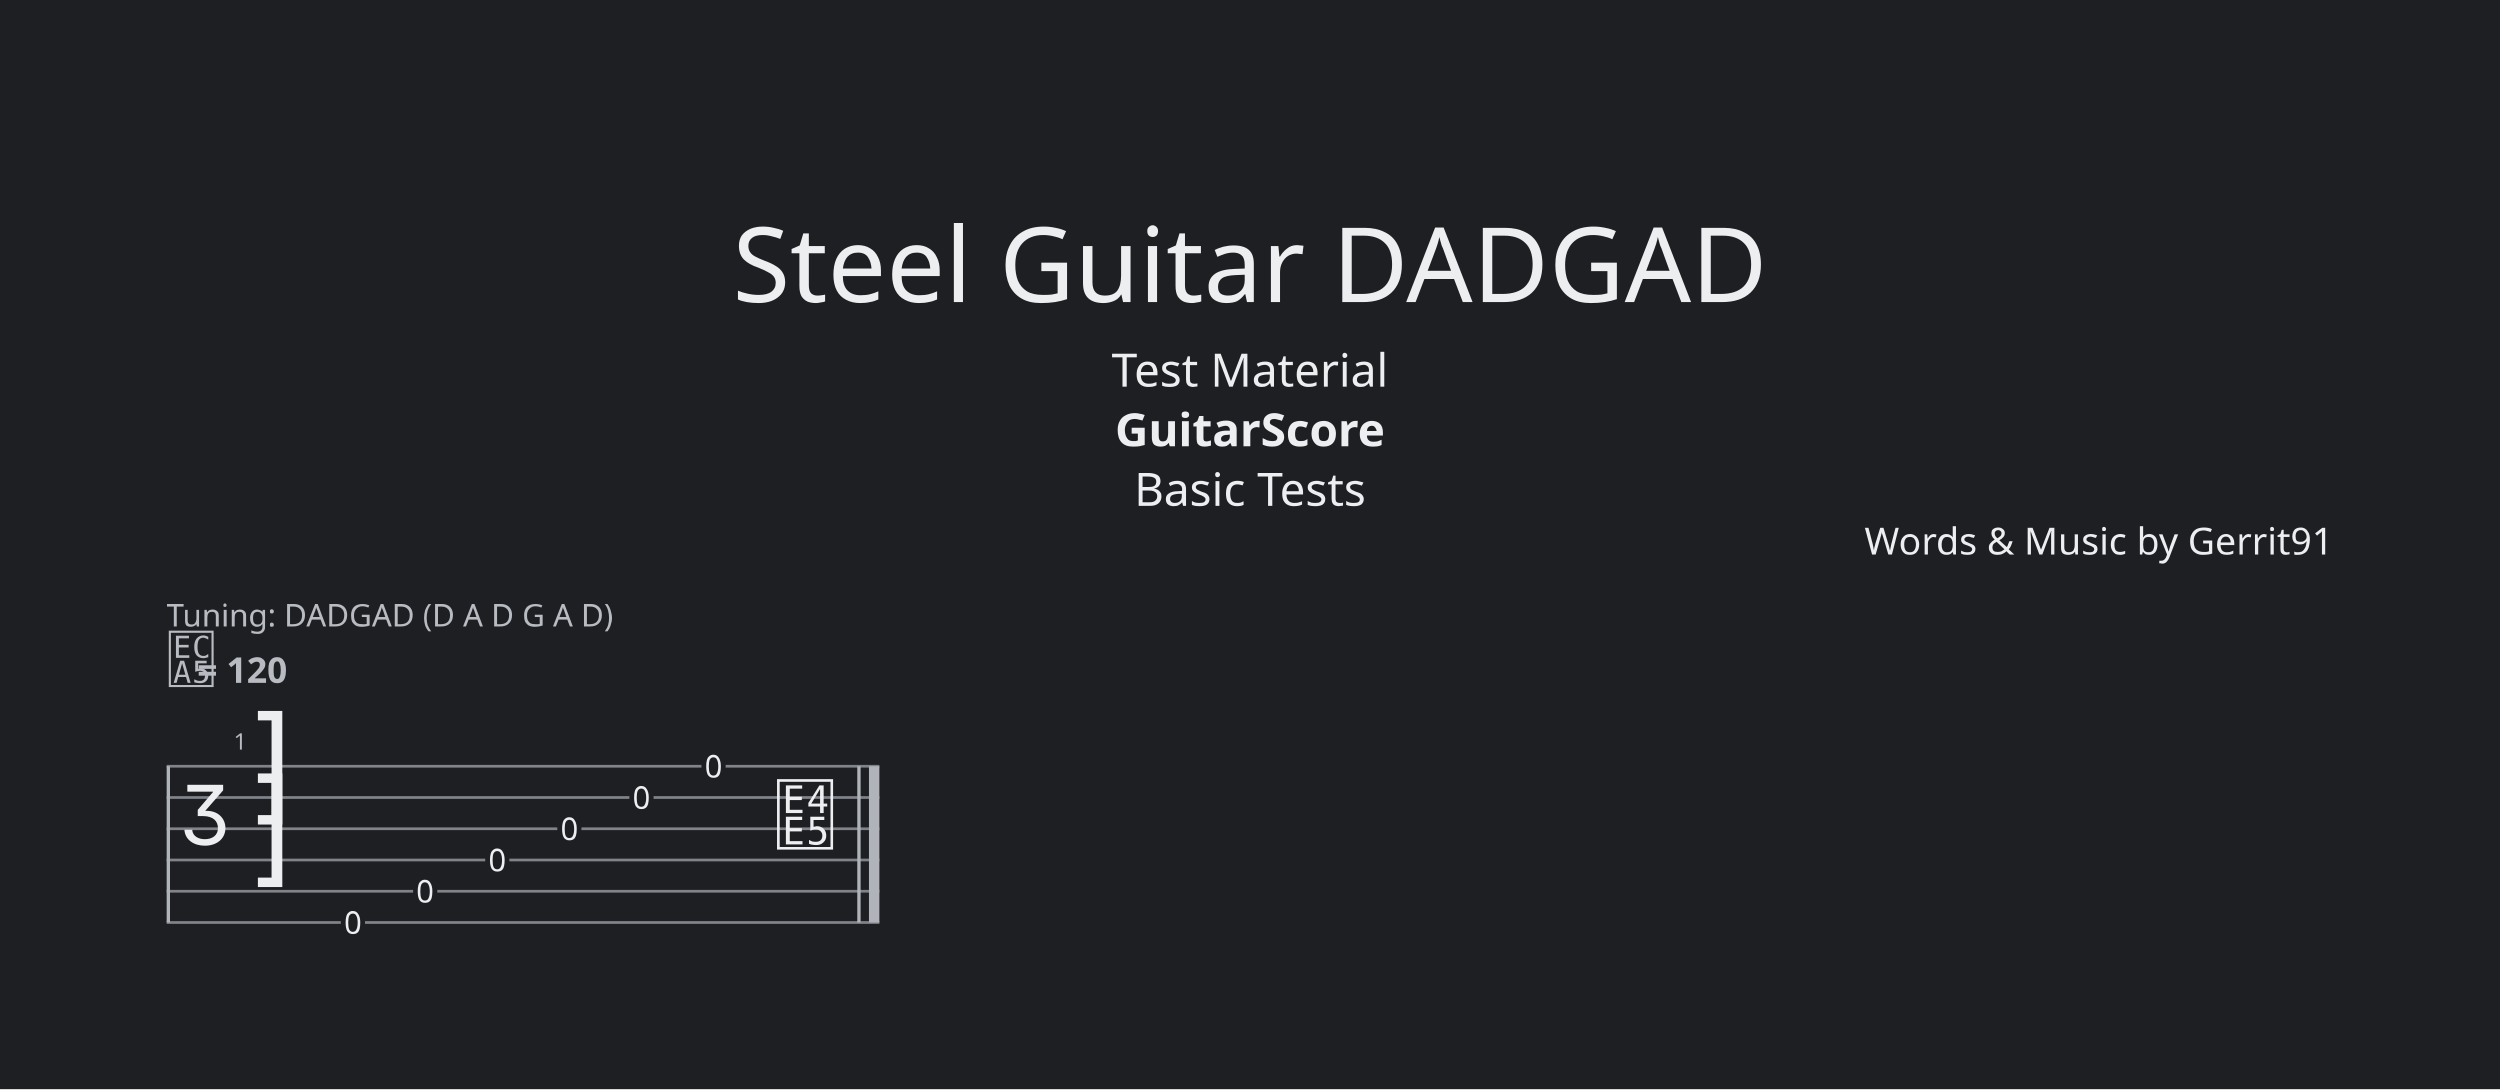
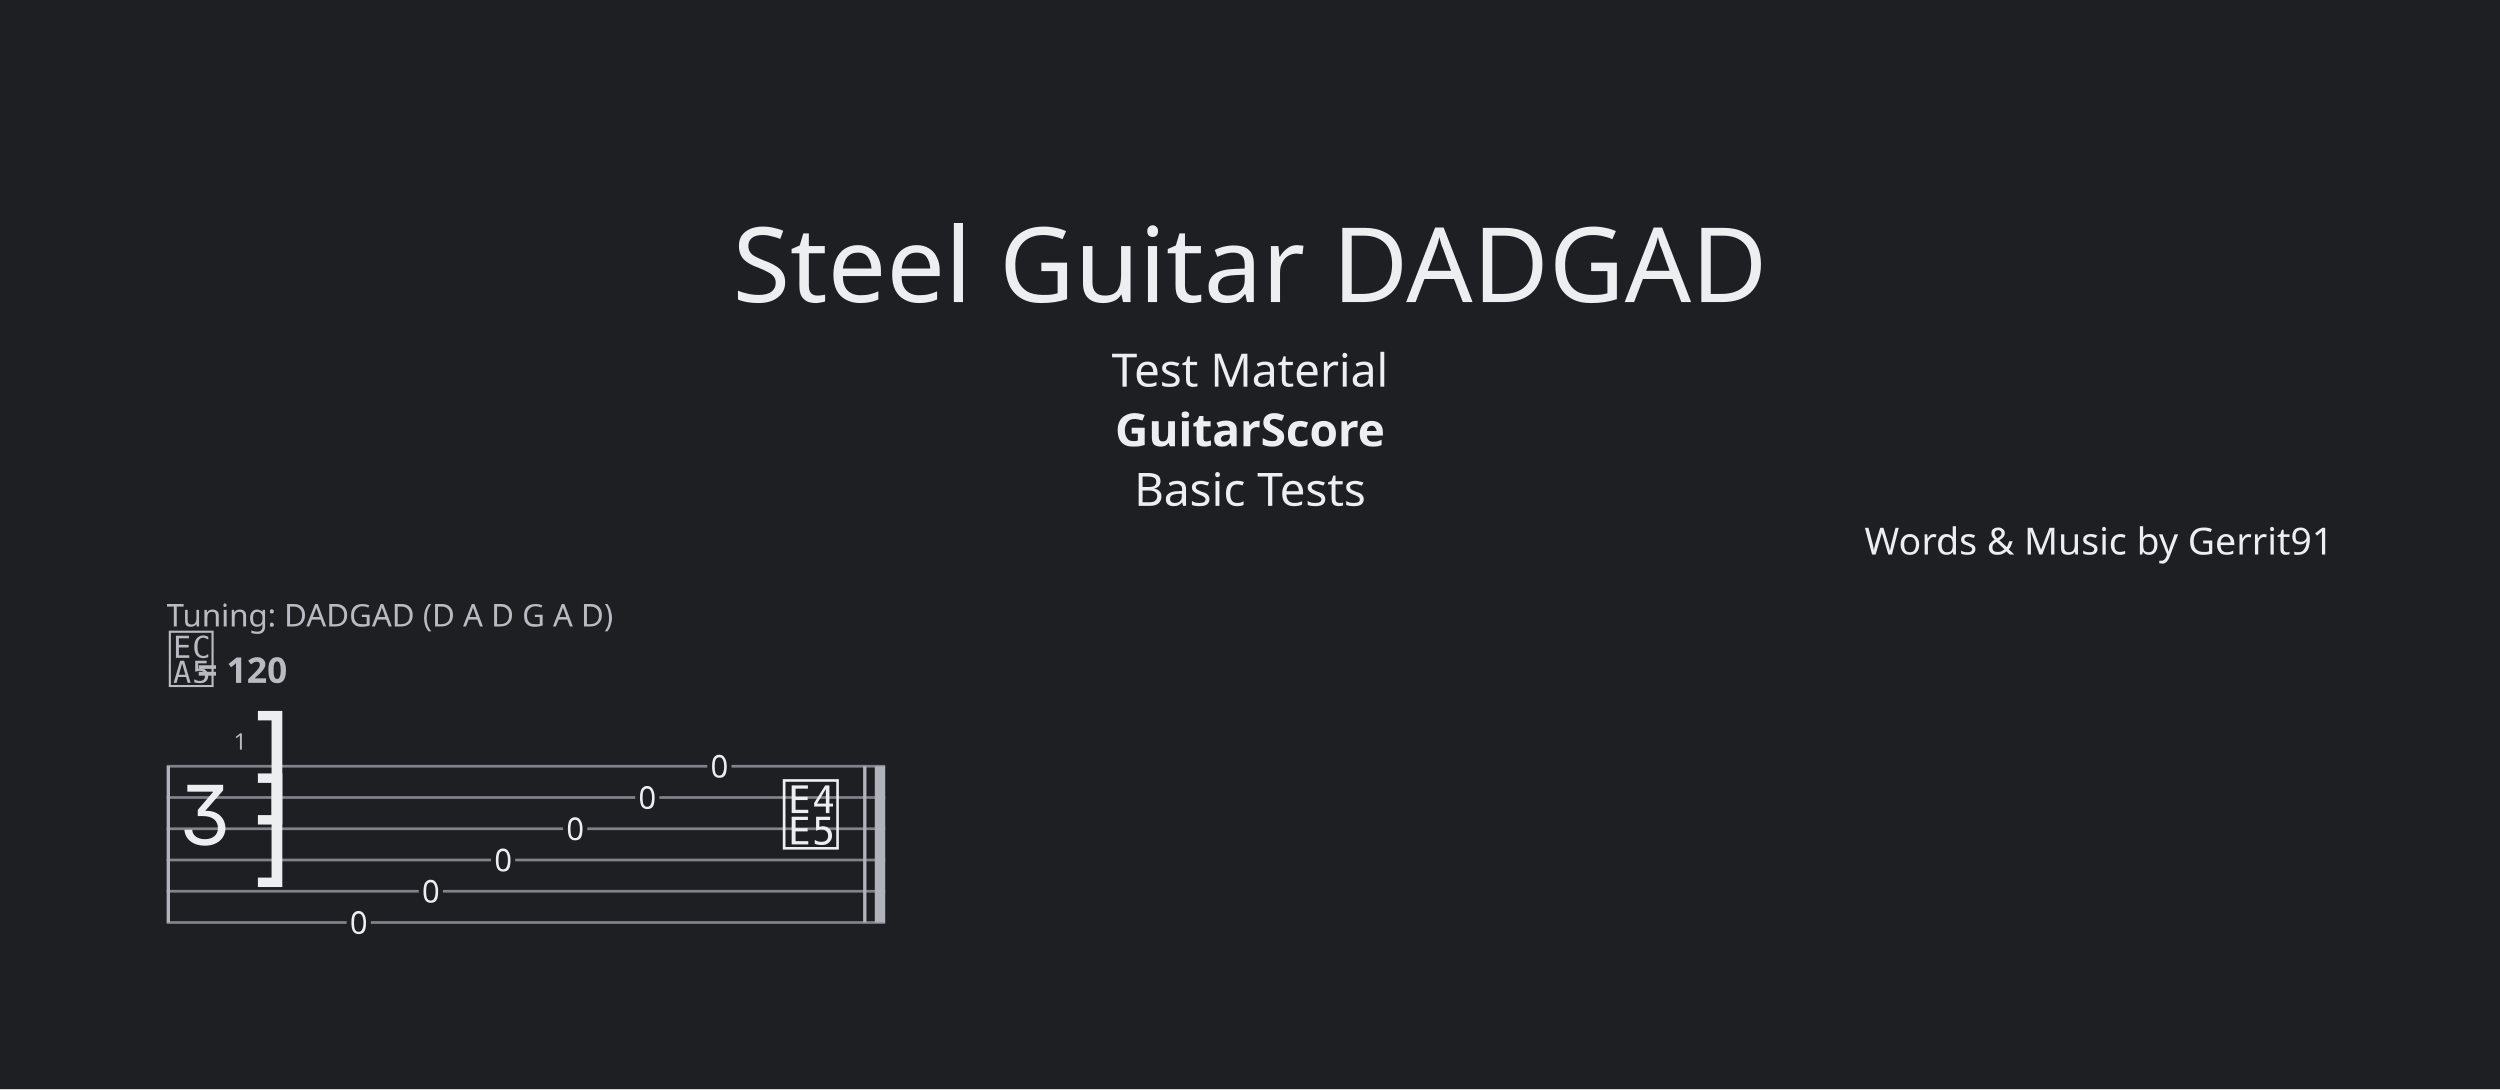
<svg xmlns="http://www.w3.org/2000/svg" width="210mm" height="91.49mm" viewBox="0 0 120 52.28">
  <rect width="100%" height="100%" fill="#1e1f22" />
  <text x="60" y="14.5" font-family="Noto Sans" font-size="5" text-anchor="middle" fill="#eceef0">Steel Guitar DADGAD</text>
  <text x="60" y="18.56" font-family="Noto Sans" font-size="2.2" text-anchor="middle" fill="#eceef0">Test Material</text>
  <text x="60" y="21.42" font-family="Noto Sans" font-size="2.2" font-weight="bold" text-anchor="middle" fill="#eceef0">GuitarScore</text>
  <text x="60" y="24.28" font-family="Noto Sans" font-size="2.2" text-anchor="middle" fill="#eceef0">Basic Tests</text>
  <text x="112" y="26.62" font-family="Noto Sans" font-size="1.8" text-anchor="end" fill="#eceef0">Words &amp; Music by Gerrit91</text>
  <text x="8" y="30.07" font-family="Noto Sans" font-size="1.5" fill="#b8bcc2">Tuning: DADGAD (D A D G A D)</text>
  <text x="9.46" y="32.78" font-family="Noto Sans" font-size="1.7" font-weight="bold" fill="#b8bcc2">= 120</text>
  <text x="8" y="32.78" font-family="Bravura" font-size="3.2" fill="#b8bcc2" data-glyph="metNoteQuarterUp"></text>
-   <line x1="8" y1="36.78" x2="42.21" y2="36.78" stroke="#80848a" stroke-width="0.13" />
-   <line x1="8" y1="38.28" x2="42.21" y2="38.28" stroke="#80848a" stroke-width="0.13" />
-   <line x1="8" y1="39.78" x2="42.21" y2="39.78" stroke="#80848a" stroke-width="0.13" />
-   <line x1="8" y1="41.28" x2="42.21" y2="41.28" stroke="#80848a" stroke-width="0.13" />
-   <line x1="8" y1="42.78" x2="42.21" y2="42.78" stroke="#80848a" stroke-width="0.13" />
-   <line x1="8" y1="44.28" x2="42.21" y2="44.28" stroke="#80848a" stroke-width="0.13" />
+   <line x1="8" y1="36.78" x2="42.49" y2="36.78" stroke="#80848a" stroke-width="0.13" />
+   <line x1="8" y1="38.28" x2="42.49" y2="38.28" stroke="#80848a" stroke-width="0.13" />
+   <line x1="8" y1="39.78" x2="42.49" y2="39.78" stroke="#80848a" stroke-width="0.13" />
+   <line x1="8" y1="41.28" x2="42.49" y2="41.28" stroke="#80848a" stroke-width="0.13" />
+   <line x1="8" y1="42.78" x2="42.49" y2="42.78" stroke="#80848a" stroke-width="0.13" />
+   <line x1="8" y1="44.28" x2="42.49" y2="44.28" stroke="#80848a" stroke-width="0.13" />
  <line x1="8.08" y1="36.78" x2="8.08" y2="44.28" stroke="#b0b4ba" stroke-width="0.16" />
  <text x="8.6" y="40.56" font-family="Bravura" font-size="3.97" fill="#eceef0" data-glyph="6stringTabClef"></text>
  <text x="11.22" y="35.98" font-family="Noto Sans" font-size="1.1" fill="#b8bcc2">1</text>
  <text x="12.02" y="39.03" font-family="Bravura" font-size="6" fill="#eceef0" data-glyph="timeSig4"></text>
  <text x="12.02" y="42.03" font-family="Bravura" font-size="6" fill="#eceef0" data-glyph="timeSig4"></text>
-   <rect x="16.36" y="43.54" width="1.16" height="1.47" fill="#1e1f22" />
-   <text x="16.94" y="44.82" font-family="Noto Sans" font-size="1.5" text-anchor="middle" fill="#eceef0">0</text>
-   <rect x="19.83" y="42.04" width="1.16" height="1.47" fill="#1e1f22" />
-   <text x="20.4" y="43.32" font-family="Noto Sans" font-size="1.5" text-anchor="middle" fill="#eceef0">0</text>
-   <rect x="23.29" y="40.54" width="1.16" height="1.47" fill="#1e1f22" />
-   <text x="23.87" y="41.82" font-family="Noto Sans" font-size="1.5" text-anchor="middle" fill="#eceef0">0</text>
-   <rect x="26.75" y="39.04" width="1.16" height="1.47" fill="#1e1f22" />
-   <text x="27.33" y="40.32" font-family="Noto Sans" font-size="1.5" text-anchor="middle" fill="#eceef0">0</text>
-   <rect x="30.21" y="37.54" width="1.16" height="1.47" fill="#1e1f22" />
-   <text x="30.79" y="38.82" font-family="Noto Sans" font-size="1.5" text-anchor="middle" fill="#eceef0">0</text>
-   <rect x="33.67" y="36.04" width="1.16" height="1.47" fill="#1e1f22" />
-   <text x="34.25" y="37.32" font-family="Noto Sans" font-size="1.5" text-anchor="middle" fill="#eceef0">0</text>
-   <text x="37.17" y="40.53" font-family="Bravura" font-size="4" fill="#eceef0" data-glyph="restQuarter"></text>
-   <line x1="41.23" y1="36.78" x2="41.23" y2="44.28" stroke="#b0b4ba" stroke-width="0.16" />
-   <line x1="41.96" y1="36.78" x2="41.96" y2="44.28" stroke="#b0b4ba" stroke-width="0.5" />
+   <rect x="16.64" y="43.54" width="1.16" height="1.47" fill="#1e1f22" />
+   <text x="17.22" y="44.82" font-family="Noto Sans" font-size="1.5" text-anchor="middle" fill="#eceef0">0</text>
+   <rect x="20.1" y="42.04" width="1.16" height="1.47" fill="#1e1f22" />
+   <text x="20.68" y="43.32" font-family="Noto Sans" font-size="1.5" text-anchor="middle" fill="#eceef0">0</text>
+   <rect x="23.57" y="40.54" width="1.16" height="1.47" fill="#1e1f22" />
+   <text x="24.15" y="41.82" font-family="Noto Sans" font-size="1.5" text-anchor="middle" fill="#eceef0">0</text>
+   <rect x="27.03" y="39.04" width="1.16" height="1.47" fill="#1e1f22" />
+   <text x="27.61" y="40.32" font-family="Noto Sans" font-size="1.5" text-anchor="middle" fill="#eceef0">0</text>
+   <rect x="30.49" y="37.54" width="1.16" height="1.47" fill="#1e1f22" />
+   <text x="31.07" y="38.82" font-family="Noto Sans" font-size="1.5" text-anchor="middle" fill="#eceef0">0</text>
+   <rect x="33.95" y="36.04" width="1.16" height="1.47" fill="#1e1f22" />
+   <text x="34.53" y="37.32" font-family="Noto Sans" font-size="1.5" text-anchor="middle" fill="#eceef0">0</text>
+   <text x="37.45" y="40.53" font-family="Bravura" font-size="4" fill="#eceef0" data-glyph="restQuarter"></text>
+   <line x1="41.51" y1="36.78" x2="41.51" y2="44.28" stroke="#b0b4ba" stroke-width="0.16" />
+   <line x1="42.24" y1="36.78" x2="42.24" y2="44.28" stroke="#b0b4ba" stroke-width="0.5" />
</svg>
